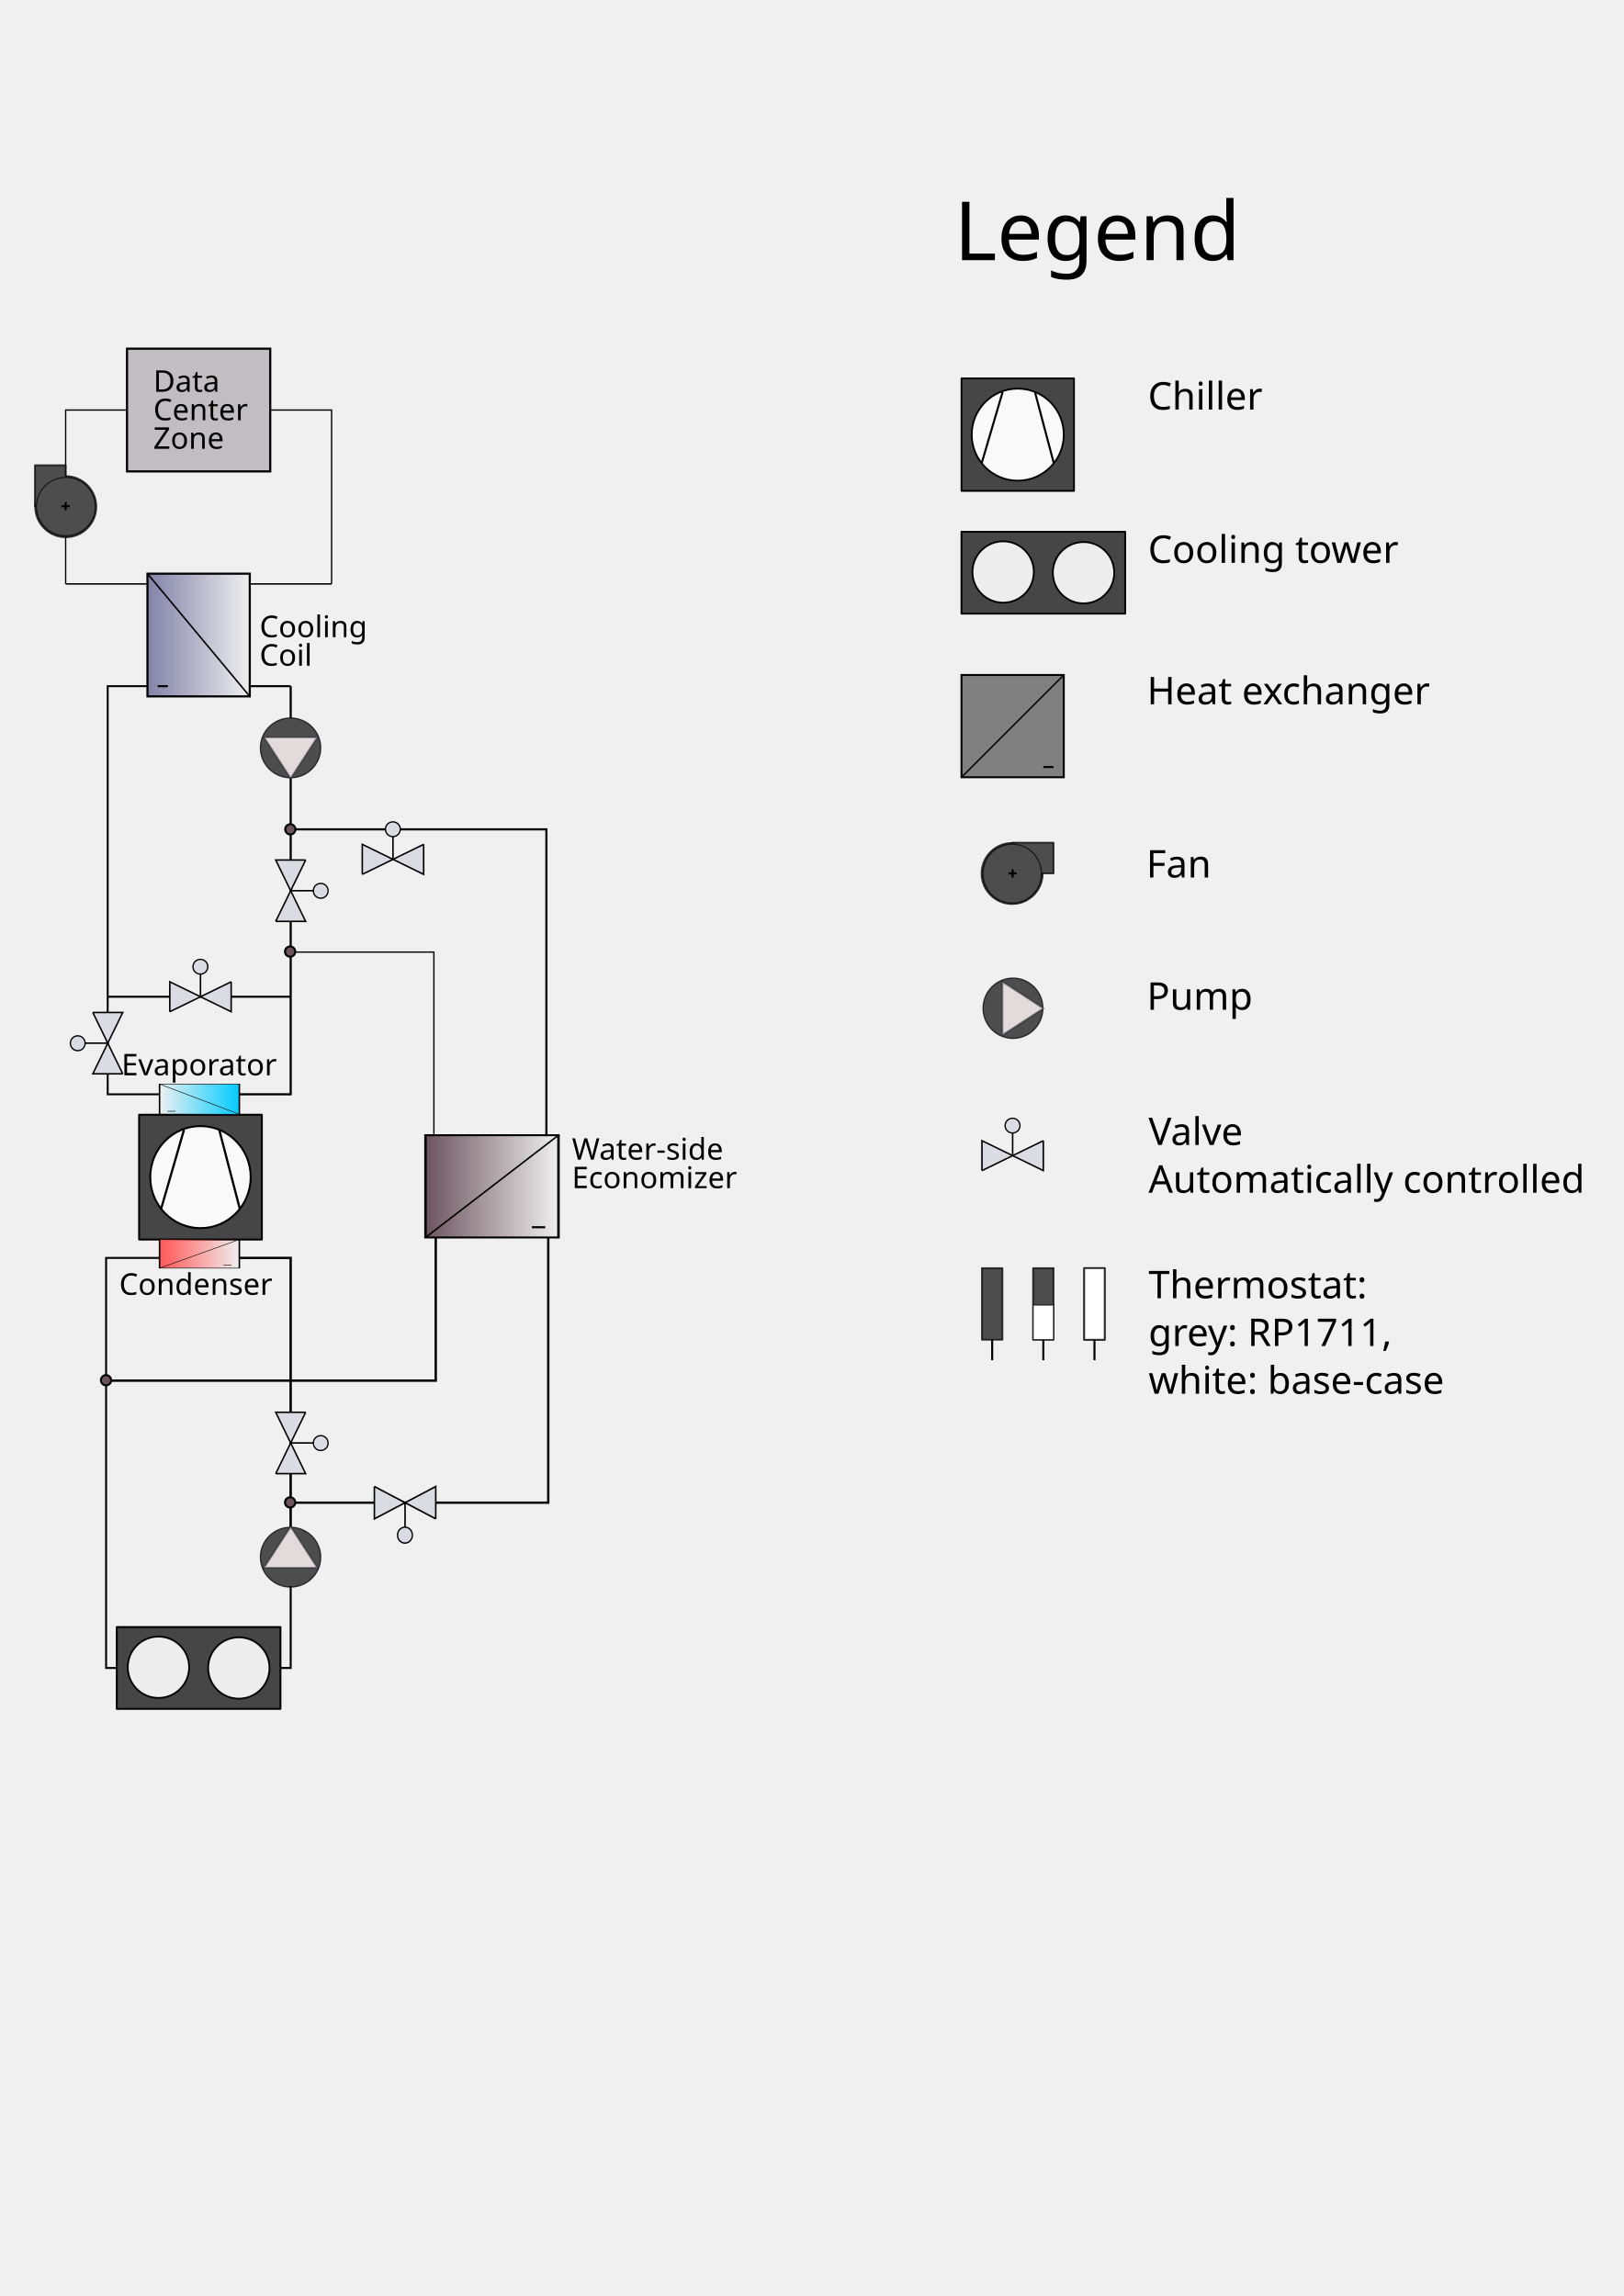
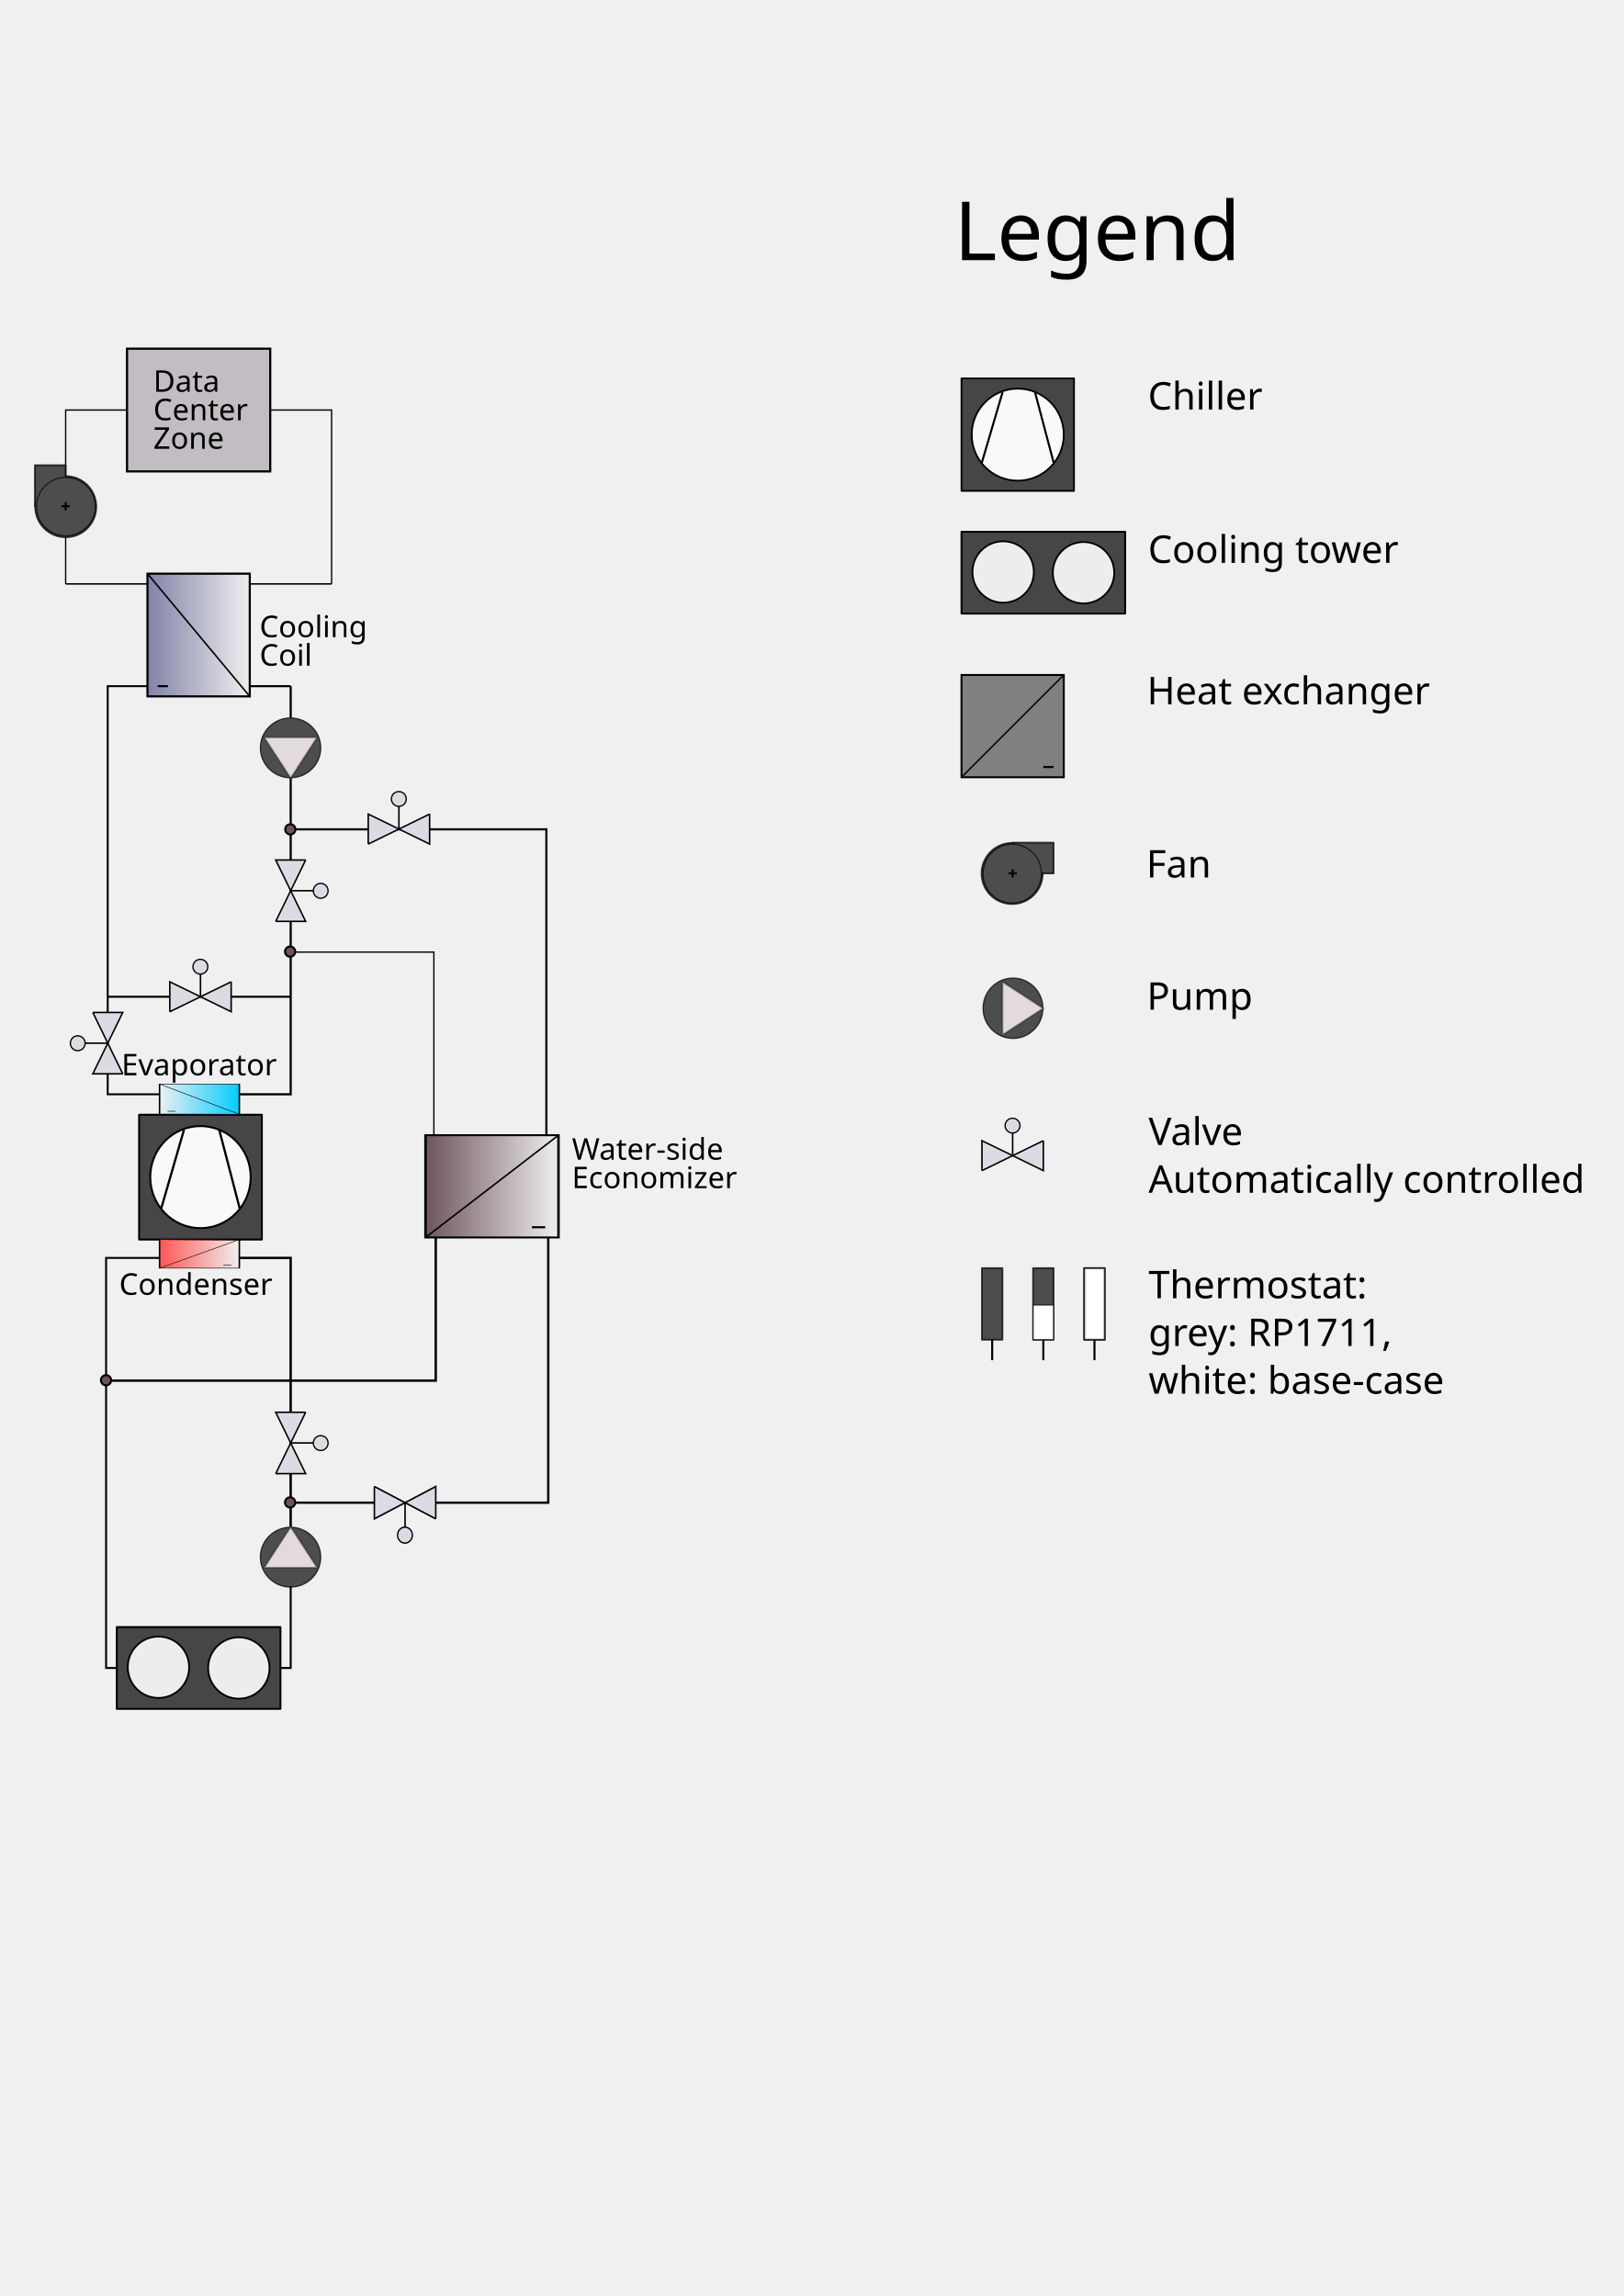
<svg xmlns="http://www.w3.org/2000/svg" xmlns:ns1="http://www.openswatchbook.org/uri/2009/osb" xmlns:xlink="http://www.w3.org/1999/xlink" width="210mm" height="297mm" viewBox="0 0 210 297" version="1.1" id="svg8">
  <defs id="defs2">
    <linearGradient id="linearGradient4603">
      <stop style="stop-color:#6c535d;stop-opacity:1;" offset="0" id="stop4599" />
      <stop style="stop-color:#6c535d;stop-opacity:0;" offset="1" id="stop4601" />
    </linearGradient>
    <linearGradient id="linearGradient4341">
      <stop style="stop-color:#00ccff;stop-opacity:1;" offset="0" id="stop4337" />
      <stop style="stop-color:#00ccff;stop-opacity:0;" offset="1" id="stop4339" />
    </linearGradient>
    <linearGradient id="linearGradient4309">
      <stop style="stop-color:#ff5555;stop-opacity:1;" offset="0" id="stop4305" />
      <stop style="stop-color:#ff5555;stop-opacity:0;" offset="1" id="stop4307" />
    </linearGradient>
    <linearGradient id="linearGradient3036" ns1:paint="solid">
      <stop style="stop-color:#808080;stop-opacity:1;" offset="0" id="stop3034" />
    </linearGradient>
    <linearGradient id="linearGradient1008">
      <stop style="stop-color:#8181a8;stop-opacity:1;" offset="0" id="stop1004" />
      <stop style="stop-color:#8181a8;stop-opacity:0;" offset="1" id="stop1006" />
    </linearGradient>
    <linearGradient xlink:href="#linearGradient1008" id="linearGradient1010-4" x1="-25.273" y1="58.208" x2="-11.768" y2="58.208" gradientUnits="userSpaceOnUse" gradientTransform="translate(44.20948,-140.3542)" />
    <linearGradient xlink:href="#linearGradient4309" id="linearGradient4311" x1="-67.595" y1="42.333" x2="-54.114" y2="42.333" gradientUnits="userSpaceOnUse" />
    <linearGradient xlink:href="#linearGradient4341" id="linearGradient4343" x1="-67.595" y1="42.333" x2="-54.114" y2="42.333" gradientUnits="userSpaceOnUse" />
    <linearGradient xlink:href="#linearGradient4341" id="linearGradient4552" gradientUnits="userSpaceOnUse" x1="-67.595" y1="42.333" x2="-54.114" y2="42.333" />
    <linearGradient xlink:href="#linearGradient4341" id="linearGradient4554" gradientUnits="userSpaceOnUse" x1="-67.595" y1="42.333" x2="-54.114" y2="42.333" />
    <linearGradient xlink:href="#linearGradient4341" id="linearGradient4556" gradientUnits="userSpaceOnUse" x1="-67.595" y1="42.333" x2="-54.114" y2="42.333" />
    <linearGradient xlink:href="#linearGradient4309" id="linearGradient4558" gradientUnits="userSpaceOnUse" x1="-67.595" y1="42.333" x2="-54.114" y2="42.333" />
    <linearGradient xlink:href="#linearGradient4309" id="linearGradient4560" gradientUnits="userSpaceOnUse" x1="-67.595" y1="42.333" x2="-54.114" y2="42.333" />
    <linearGradient xlink:href="#linearGradient4309" id="linearGradient4562" gradientUnits="userSpaceOnUse" x1="-67.595" y1="42.333" x2="-54.114" y2="42.333" />
    <linearGradient xlink:href="#linearGradient4603" id="linearGradient4605" x1="-67.595" y1="42.333" x2="-54.114" y2="42.333" gradientUnits="userSpaceOnUse" />
    <linearGradient xlink:href="#linearGradient4603" id="linearGradient4607" gradientUnits="userSpaceOnUse" x1="-67.595" y1="42.333" x2="-54.114" y2="42.333" />
    <linearGradient xlink:href="#linearGradient4603" id="linearGradient4609" gradientUnits="userSpaceOnUse" x1="-67.595" y1="42.333" x2="-54.114" y2="42.333" />
    <linearGradient xlink:href="#linearGradient4603" id="linearGradient4611" gradientUnits="userSpaceOnUse" x1="-67.595" y1="42.333" x2="-54.114" y2="42.333" />
  </defs>
  <g id="layer1" style="opacity:1">
    <rect style="fill:#c1bdc2;fill-opacity:1;fill-rule:evenodd;stroke:#000000;stroke-width:0.28;stroke-opacity:1" id="rect28" width="18.521" height="15.875" x="16.428" y="45.104" />
    <path style="fill:none;stroke:#000000;stroke-width:0.191px;stroke-linecap:butt;stroke-linejoin:miter;stroke-opacity:1" d="m 19.074,75.531 c -10.583,0 -10.583,0 -10.583,0" id="path883" />
    <path style="fill:none;stroke:#000000;stroke-width:0.169px;stroke-linecap:butt;stroke-linejoin:miter;stroke-opacity:1" d="m 8.491,75.531 c 0,-22.49 0,-22.49 0,-22.49 7.938,1e-6 7.938,1e-6 7.938,1e-6" id="path885" />
    <path style="fill:none;stroke:#000000;stroke-width:0.191px;stroke-linecap:butt;stroke-linejoin:miter;stroke-opacity:1" d="m 32.303,75.531 c 10.583,0 10.583,0 10.583,0" id="path883-9" />
    <path style="fill:none;stroke:#000000;stroke-width:0.169px;stroke-linecap:butt;stroke-linejoin:miter;stroke-opacity:1" d="m 42.887,75.531 c 0,-22.49 0,-22.49 0,-22.49 -7.937,10e-7 -7.937,10e-7 -7.937,10e-7" id="path885-1" />
    <text xml:space="preserve" style="font-style:normal;font-weight:normal;font-size:3.881px;line-height:0.95;font-family:sans-serif;fill:#000000;fill-opacity:1;stroke:none;stroke-width:0.265" x="19.833" y="50.678" id="text27">
      <tspan id="tspan25" x="19.833" y="50.678" style="font-size:3.881px;stroke-width:0.265">Data</tspan>
      <tspan x="19.833" y="54.365" style="font-size:3.881px;stroke-width:0.265" id="tspan31">Center</tspan>
      <tspan x="19.833" y="58.051" style="font-size:3.881px;stroke-width:0.265" id="tspan35">Zone</tspan>
    </text>
    <rect style="opacity:1;fill:url(#linearGradient1010-4);fill-opacity:1;stroke:#000000;stroke-width:0.276;stroke-opacity:1" id="rect46-4-6" width="13.229" height="15.875" x="19.074" y="-90.083" transform="scale(1,-1)" />
    <path style="fill:none;stroke:#000000;stroke-width:0.2;stroke-linecap:butt;stroke-linejoin:miter;stroke-miterlimit:4;stroke-dasharray:none;stroke-opacity:1" d="m 32.303,90.083 c -13.229,-15.875 -13.229,-15.875 -13.229,-15.875" id="path924-0-7" />
    <text xml:space="preserve" style="font-style:normal;font-weight:normal;font-size:3.881px;line-height:0.95;font-family:sans-serif;fill:#000000;fill-opacity:1;stroke:none;stroke-width:0.265" x="33.57" y="82.427" id="text27-9">
      <tspan x="33.57" y="82.427" style="font-size:3.881px;stroke-width:0.265" id="tspan35-2">Cooling</tspan>
      <tspan x="33.57" y="86.114" style="font-size:3.881px;stroke-width:0.265" id="tspan1068">Coil</tspan>
    </text>
    <ellipse style="opacity:0;fill:#a0dfce;fill-opacity:1;stroke:#8181a8;stroke-width:0.165;stroke-linecap:round;stroke-linejoin:round;stroke-opacity:1" id="path1080" cx="101.997" cy="161.396" rx="24.474" ry="26.458" />
    <rect style="opacity:0;fill:#808080;fill-opacity:1;stroke:#8281a8;stroke-width:0.165;stroke-linecap:round;stroke-linejoin:round;stroke-opacity:1" id="rect3627" width="17.198" height="14.552" x="-4.209" y="90.083" />
    <g id="g3969" transform="translate(191.2938,54.76875)">
      <g id="g3639" style="stroke:#0e0c0f;stroke-opacity:0.805" transform="translate(-40.48125,-22.48958)">
        <ellipse style="opacity:1;fill:#4d4d4d;fill-opacity:1;stroke:#0e0c0f;stroke-width:0.246;stroke-linecap:round;stroke-linejoin:round;stroke-opacity:0.805" id="path3633" cx="-19.911" cy="80.711" rx="3.943" ry="3.941" />
        <rect style="opacity:1;fill:#4d4d4d;fill-opacity:1;stroke:#0e0c0f;stroke-width:0.233;stroke-linecap:round;stroke-linejoin:round;stroke-opacity:0.805" id="rect3635" width="5.292" height="3.969" x="-19.844" y="76.729" />
      </g>
      <ellipse style="fill:#4d4d4d;fill-opacity:1;stroke:#0e0c0f;stroke-width:0.158;stroke-linecap:round;stroke-linejoin:round;stroke-opacity:0.805" id="path3641" cx="-60.376" cy="58.24" rx="3.773" ry="3.806" />
      <path style="fill:none;stroke:#000000;stroke-width:0.265px;stroke-linecap:butt;stroke-linejoin:miter;stroke-opacity:1" d="m -60.325,57.679 c 0,1.058 0,1.058 0,1.058" id="path3643" />
      <path style="fill:none;stroke:#000000;stroke-width:0.265px;stroke-linecap:butt;stroke-linejoin:miter;stroke-opacity:1" d="m -60.854,58.208 c 1.058,0 1.058,0 1.058,0" id="path3645" />
    </g>
    <g id="g3974" transform="translate(191.2938,59.00208)">
      <g id="g3882" transform="translate(-62.97083,-33.07291)">
        <ellipse style="opacity:1;fill:#4d4d4d;fill-opacity:1;stroke:#0e0c0f;stroke-width:0.161;stroke-linecap:round;stroke-linejoin:round;stroke-opacity:0.805" id="path3641-4" cx="2.69" cy="104.494" rx="3.866" ry="3.899" />
        <path style="fill:#e3dbdb;fill-opacity:1;stroke:#161624;stroke-width:0.246px;stroke-linecap:butt;stroke-linejoin:miter;stroke-opacity:0.423" d="m 1.323,107.95 c 0,-6.879 0,-6.879 0,-6.879 5.292,3.44 5.292,3.44 5.292,3.44 C 1.323,107.95 1.323,107.95 1.323,107.95" id="path3858" />
      </g>
    </g>
    <g id="g3653-4" style="opacity:1" transform="rotate(-90,-13.28689,58.9203)">
      <g id="g3639-8" style="stroke:#0e0c0f;stroke-opacity:0.805">
        <ellipse style="opacity:1;fill:#4d4d4d;fill-opacity:1;stroke:#0e0c0f;stroke-width:0.246;stroke-linecap:round;stroke-linejoin:round;stroke-opacity:0.805" id="path3633-5" cx="-19.911" cy="80.711" rx="3.943" ry="3.941" />
        <rect style="opacity:1;fill:#4d4d4d;fill-opacity:1;stroke:#0e0c0f;stroke-width:0.233;stroke-linecap:round;stroke-linejoin:round;stroke-opacity:0.805" id="rect3635-8" width="5.292" height="3.969" x="-19.844" y="76.729" />
      </g>
      <ellipse style="opacity:1;fill:#4d4d4d;fill-opacity:1;stroke:#0e0c0f;stroke-width:0.158;stroke-linecap:round;stroke-linejoin:round;stroke-opacity:0.805" id="path3641-2" cx="-19.894" cy="80.729" rx="3.773" ry="3.806" />
      <path style="fill:none;stroke:#000000;stroke-width:0.265px;stroke-linecap:butt;stroke-linejoin:miter;stroke-opacity:1" d="m -19.844,80.169 c 0,1.058 0,1.058 0,1.058" id="path3643-6" />
      <path style="fill:none;stroke:#000000;stroke-width:0.265px;stroke-linecap:butt;stroke-linejoin:miter;stroke-opacity:1" d="m -20.373,80.698 c 1.058,0 1.058,0 1.058,0" id="path3645-0" />
    </g>
    <g id="g4070" transform="translate(191.8229,51.59375)">
      <rect style="opacity:1;fill:#4d4d4d;fill-opacity:1;stroke:#0e0c0f;stroke-width:0.233;stroke-linecap:round;stroke-linejoin:round;stroke-opacity:0.805" id="rect3688" width="2.646" height="9.26" x="-64.823" y="112.448" />
      <path style="fill:none;stroke:#000000;stroke-width:0.265px;stroke-linecap:butt;stroke-linejoin:miter;stroke-opacity:1" d="m -63.5,121.708 c 0,2.646 0,2.646 0,2.646" id="path3690" />
    </g>
    <g id="g4075" transform="translate(191.8229,51.59375)">
      <rect style="opacity:1;fill:#4d4d4d;fill-opacity:1;stroke:#0e0c0f;stroke-width:0.233;stroke-linecap:round;stroke-linejoin:round;stroke-opacity:0.805" id="rect3688-6" width="2.646" height="9.26" x="-58.208" y="112.448" />
      <path style="opacity:1;fill:none;stroke:#000000;stroke-width:0.265px;stroke-linecap:butt;stroke-linejoin:miter;stroke-opacity:1" d="m -56.885,121.708 c 0,2.646 0,2.646 0,2.646" id="path3690-6" />
      <rect style="opacity:1;fill:#ffffff;fill-opacity:1;stroke:#0e0c0f;stroke-width:0.16;stroke-linecap:round;stroke-linejoin:round;stroke-opacity:0.805" id="rect3692-4" width="2.646" height="4.498" x="-58.208" y="117.21" />
    </g>
    <g id="g4080" transform="translate(191.8229,51.59375)">
      <rect style="opacity:1;fill:#4d4d4d;fill-opacity:1;stroke:#0e0c0f;stroke-width:0.233;stroke-linecap:round;stroke-linejoin:round;stroke-opacity:0.805" id="rect3688-6-6" width="2.646" height="9.26" x="-51.594" y="112.448" />
      <path style="opacity:1;fill:none;stroke:#000000;stroke-width:0.265px;stroke-linecap:butt;stroke-linejoin:miter;stroke-opacity:1" d="m -50.271,121.708 c 0,2.646 0,2.646 0,2.646" id="path3690-6-2" />
      <rect style="opacity:1;fill:#ffffff;fill-opacity:1;stroke:#0e0c0f;stroke-width:0.23;stroke-linecap:round;stroke-linejoin:round;stroke-opacity:0.805" id="rect3692-4-8" width="2.646" height="9.26" x="-51.594" y="112.448" />
    </g>
    <text xml:space="preserve" style="font-style:normal;font-weight:normal;font-size:10.583px;line-height:1.25;font-family:sans-serif;fill:#000000;fill-opacity:1;stroke:none;stroke-width:0.265" x="123.395" y="33.651" id="text3738">
      <tspan id="tspan3736" x="123.395" y="33.651" style="stroke-width:0.265">Legend</tspan>
    </text>
    <text xml:space="preserve" style="font-style:normal;font-weight:normal;font-size:4.939px;line-height:1.25;font-family:sans-serif;opacity:1;fill:#000000;fill-opacity:1;stroke:none;stroke-width:0.265" x="148.546" y="167.937" id="text3738-9">
      <tspan id="tspan3736-6" x="148.546" y="167.937" style="font-size:4.939px;stroke-width:0.265">Thermostat: </tspan>
      <tspan x="148.546" y="174.111" style="font-size:4.939px;stroke-width:0.265" id="tspan3758">grey: RP1711, </tspan>
      <tspan x="148.546" y="180.285" style="font-size:4.939px;stroke-width:0.265" id="tspan3760">white: base-case </tspan>
    </text>
    <text xml:space="preserve" style="font-style:normal;font-weight:normal;font-size:4.939px;line-height:1.25;font-family:sans-serif;opacity:1;fill:#000000;fill-opacity:1;stroke:none;stroke-width:0.265" x="148.345" y="91.1" id="text3738-9-0">
      <tspan x="148.345" y="91.1" style="font-size:4.939px;stroke-width:0.265" id="tspan3805">Heat exchanger</tspan>
    </text>
    <text xml:space="preserve" style="font-style:normal;font-weight:normal;font-size:4.939px;line-height:1.25;font-family:sans-serif;opacity:1;fill:#000000;fill-opacity:1;stroke:none;stroke-width:0.265" x="148.252" y="113.507" id="text3738-9-0-0">
      <tspan x="148.252" y="113.507" style="font-size:4.939px;stroke-width:0.265" id="tspan3805-7">Fan</tspan>
    </text>
    <text xml:space="preserve" style="font-style:normal;font-weight:normal;font-size:4.939px;line-height:1.25;font-family:sans-serif;opacity:1;fill:#000000;fill-opacity:1;stroke:none;stroke-width:0.265" x="148.321" y="130.614" id="text3738-9-0-0-5">
      <tspan x="148.321" y="130.614" style="font-size:4.939px;stroke-width:0.265" id="tspan3805-7-2">Pump</tspan>
    </text>
    <text xml:space="preserve" style="font-style:normal;font-weight:normal;font-size:4.939px;line-height:1.25;font-family:sans-serif;opacity:1;fill:#000000;fill-opacity:1;stroke:none;stroke-width:0.265" x="148.542" y="148.113" id="text3738-9-0-0-5-0">
      <tspan x="148.542" y="148.113" style="font-size:4.939px;stroke-width:0.265" id="tspan3926">Valve</tspan>
      <tspan x="148.542" y="154.287" style="font-size:4.939px;stroke-width:0.265" id="tspan3930">Automatically controlled</tspan>
    </text>
    <circle style="opacity:0;fill:#e3dbdb;fill-opacity:1;stroke:#161624;stroke-width:0.165;stroke-linecap:round;stroke-linejoin:round;stroke-opacity:0.423" id="path3932" cx="129.405" cy="72.885" r="1.323" />
    <g id="g4060" transform="translate(191.8229,51.59375)">
      <rect style="opacity:1;fill:#808080;fill-opacity:1;stroke:#000000;stroke-width:0.252;stroke-opacity:1" id="rect46-4" width="13.229" height="13.229" x="-67.469" y="35.719" />
      <path style="fill:#808080;fill-opacity:1;stroke:#000000;stroke-width:0.183;stroke-linecap:butt;stroke-linejoin:miter;stroke-miterlimit:4;stroke-dasharray:none;stroke-opacity:1" d="M -67.469,48.948 C -54.24,35.719 -54.24,35.719 -54.24,35.719" id="path924-0" />
      <path style="fill:none;stroke:#000000;stroke-width:0.265px;stroke-linecap:butt;stroke-linejoin:miter;stroke-opacity:1" d="m -55.562,47.625 c -1.323,0 -1.323,0 -1.323,0" id="path3983" />
    </g>
    <g id="g4066" transform="translate(191.8229,51.59375)">
      <rect style="opacity:1;fill:#464646;fill-opacity:1;stroke:#000000;stroke-width:0.228;stroke-linecap:round;stroke-linejoin:round;stroke-miterlimit:4;stroke-dasharray:none;stroke-opacity:1" id="rect3987" width="14.552" height="14.552" x="-67.469" y="-2.646" />
      <circle style="opacity:1;fill:#f9f9f9;fill-opacity:1;stroke:#000000;stroke-width:0.228;stroke-linecap:round;stroke-linejoin:round;stroke-miterlimit:4;stroke-dasharray:none;stroke-opacity:1" id="path3989" cx="-60.193" cy="4.63" r="5.953" />
      <path style="fill:none;stroke:#000000;stroke-width:0.265px;stroke-linecap:round;stroke-linejoin:miter;stroke-opacity:1" d="m -62.177,-0.794 c -2.646,8.996 -2.646,8.996 -2.646,8.996" id="path3991" />
      <path style="fill:none;stroke:#000000;stroke-width:0.265px;stroke-linecap:round;stroke-linejoin:miter;stroke-opacity:1" d="m -57.944,-0.794 c 2.381,8.996 2.381,8.996 2.381,8.996" id="path3993" />
    </g>
    <text xml:space="preserve" style="font-style:normal;font-weight:normal;font-size:4.939px;line-height:1.25;font-family:sans-serif;opacity:1;fill:#000000;fill-opacity:1;stroke:none;stroke-width:0.265" x="148.472" y="52.98" id="text3738-9-0-9">
      <tspan x="148.472" y="52.98" style="font-size:4.939px;stroke-width:0.265" id="tspan3805-0">Chiller</tspan>
    </text>
    <g id="g4035" transform="translate(100.5417,7.9375)">
      <rect style="opacity:1;fill:#464646;fill-opacity:1;stroke:#000000;stroke-width:0.244;stroke-linecap:round;stroke-linejoin:round;stroke-miterlimit:4;stroke-dasharray:none;stroke-opacity:1" id="rect4013" width="21.167" height="10.583" x="23.812" y="60.854" />
      <circle style="opacity:1;fill:#ededed;fill-opacity:1;stroke:#000000;stroke-width:0.228;stroke-linecap:round;stroke-linejoin:round;stroke-miterlimit:4;stroke-dasharray:none;stroke-opacity:1" id="path4015" cx="29.199" cy="66.054" r="3.969" />
      <circle style="opacity:1;fill:#ededed;fill-opacity:1;stroke:#000000;stroke-width:0.228;stroke-linecap:round;stroke-linejoin:round;stroke-miterlimit:4;stroke-dasharray:none;stroke-opacity:1" id="path4015-9" cx="39.596" cy="66.148" r="3.969" />
    </g>
    <text xml:space="preserve" style="font-style:normal;font-weight:normal;font-size:4.939px;line-height:1.25;font-family:sans-serif;opacity:1;fill:#000000;fill-opacity:1;stroke:none;stroke-width:0.265" x="148.485" y="72.81" id="text3738-9-0-9-9">
      <tspan x="148.485" y="72.81" style="font-size:4.939px;stroke-width:0.265" id="tspan3805-0-4">Cooling tower</tspan>
    </text>
    <g id="g4066-5" style="opacity:1" transform="matrix(1.090909,0,0,1.109091,91.59395,147.1324)">
      <rect style="opacity:1;fill:#464646;fill-opacity:1;stroke:#000000;stroke-width:0.228;stroke-linecap:round;stroke-linejoin:round;stroke-miterlimit:4;stroke-dasharray:none;stroke-opacity:1" id="rect3987-1" width="14.552" height="14.552" x="-67.469" y="-2.646" />
      <circle style="opacity:1;fill:#f9f9f9;fill-opacity:1;stroke:#000000;stroke-width:0.228;stroke-linecap:round;stroke-linejoin:round;stroke-miterlimit:4;stroke-dasharray:none;stroke-opacity:1" id="path3989-0" cx="-60.193" cy="4.63" r="5.953" />
      <path style="fill:none;stroke:#000000;stroke-width:0.265px;stroke-linecap:round;stroke-linejoin:miter;stroke-opacity:1" d="m -62.177,-0.794 c -2.646,8.996 -2.646,8.996 -2.646,8.996" id="path3991-3" />
      <path style="fill:none;stroke:#000000;stroke-width:0.265px;stroke-linecap:round;stroke-linejoin:miter;stroke-opacity:1" d="m -57.944,-0.794 c 2.381,8.996 2.381,8.996 2.381,8.996" id="path3993-7" />
    </g>
    <g id="g4035-8" transform="translate(-8.707186,149.6147)" style="opacity:1">
      <rect style="opacity:1;fill:#464646;fill-opacity:1;stroke:#000000;stroke-width:0.244;stroke-linecap:round;stroke-linejoin:round;stroke-miterlimit:4;stroke-dasharray:none;stroke-opacity:1" id="rect4013-8" width="21.167" height="10.583" x="23.812" y="60.854" />
      <circle style="opacity:1;fill:#ededed;fill-opacity:1;stroke:#000000;stroke-width:0.228;stroke-linecap:round;stroke-linejoin:round;stroke-miterlimit:4;stroke-dasharray:none;stroke-opacity:1" id="path4015-6" cx="29.199" cy="66.054" r="3.969" />
      <circle style="opacity:1;fill:#ededed;fill-opacity:1;stroke:#000000;stroke-width:0.228;stroke-linecap:round;stroke-linejoin:round;stroke-miterlimit:4;stroke-dasharray:none;stroke-opacity:1" id="path4015-9-0" cx="39.596" cy="66.148" r="3.969" />
    </g>
    <g id="g4060-4" style="opacity:1;fill:url(#linearGradient4605);fill-opacity:1" transform="matrix(1.3,0,0,1,142.7427,111.125)">
      <rect style="opacity:1;fill:url(#linearGradient4607);fill-opacity:1;stroke:#000000;stroke-width:0.252;stroke-opacity:1" id="rect46-4-67" width="13.229" height="13.229" x="-67.469" y="35.719" />
      <path style="fill:url(#linearGradient4609);fill-opacity:1;stroke:#000000;stroke-width:0.183;stroke-linecap:butt;stroke-linejoin:miter;stroke-miterlimit:4;stroke-dasharray:none;stroke-opacity:1" d="M -67.469,48.948 C -54.24,35.719 -54.24,35.719 -54.24,35.719" id="path924-0-6" />
      <path style="fill:url(#linearGradient4611);fill-opacity:1;stroke:#000000;stroke-width:0.265px;stroke-linecap:butt;stroke-linejoin:miter;stroke-opacity:1" d="m -55.562,47.625 c -1.323,0 -1.323,0 -1.323,0" id="path3983-0" />
    </g>
    <g id="g4060-9" style="opacity:1;fill:url(#linearGradient4343);fill-opacity:1" transform="matrix(-0.7799997,0,0,0.2955557,-21.66936,129.6723)">
      <rect style="opacity:1;fill:url(#linearGradient4552);fill-opacity:1;stroke:#000000;stroke-width:0.252;stroke-opacity:1" id="rect46-4-7" width="13.229" height="13.229" x="-67.469" y="35.719" />
      <path style="fill:url(#linearGradient4554);fill-opacity:1;stroke:#000000;stroke-width:0.183;stroke-linecap:butt;stroke-linejoin:miter;stroke-miterlimit:4;stroke-dasharray:none;stroke-opacity:1" d="M -67.469,48.948 C -54.24,35.719 -54.24,35.719 -54.24,35.719" id="path924-0-5" />
      <path style="fill:url(#linearGradient4556);fill-opacity:1;stroke:#000000;stroke-width:0.265px;stroke-linecap:butt;stroke-linejoin:miter;stroke-opacity:1" d="m -55.562,47.625 c -1.323,0 -1.323,0 -1.323,0" id="path3983-9" />
    </g>
    <g id="g4060-9-7" style="opacity:1;fill:url(#linearGradient4311);fill-opacity:1" transform="matrix(0.7799996,0,0,0.2799999,73.2631,150.3363)">
      <rect style="opacity:1;fill:url(#linearGradient4558);fill-opacity:1;stroke:#000000;stroke-width:0.252;stroke-opacity:1" id="rect46-4-7-8" width="13.229" height="13.229" x="-67.469" y="35.719" />
      <path style="fill:url(#linearGradient4560);fill-opacity:1;stroke:#000000;stroke-width:0.183;stroke-linecap:butt;stroke-linejoin:miter;stroke-miterlimit:4;stroke-dasharray:none;stroke-opacity:1" d="M -67.469,48.948 C -54.24,35.719 -54.24,35.719 -54.24,35.719" id="path924-0-5-5" />
      <path style="fill:url(#linearGradient4562);fill-opacity:1;stroke:#000000;stroke-width:0.265px;stroke-linecap:butt;stroke-linejoin:miter;stroke-opacity:1" d="m -55.562,47.625 c -1.323,0 -1.323,0 -1.323,0" id="path3983-9-3" />
    </g>
    <text xml:space="preserve" style="font-style:normal;font-weight:normal;font-size:3.881px;line-height:0.95;font-family:sans-serif;opacity:1;fill:#000000;fill-opacity:1;stroke:none;stroke-width:0.265" x="15.414" y="167.497" id="text27-9-3">
      <tspan x="15.414" y="167.497" style="font-size:3.881px;stroke-width:0.265" id="tspan1068-3">Condenser</tspan>
    </text>
    <text xml:space="preserve" style="font-style:normal;font-weight:normal;font-size:3.881px;line-height:0.95;font-family:sans-serif;opacity:1;fill:#000000;fill-opacity:1;stroke:none;stroke-width:0.265" x="15.715" y="139.101" id="text27-9-3-7">
      <tspan x="15.715" y="139.101" style="font-size:3.881px;stroke-width:0.265" id="tspan1068-3-9">Evaporator</tspan>
    </text>
    <text xml:space="preserve" style="font-style:normal;font-weight:normal;font-size:3.881px;line-height:0.95;font-family:sans-serif;opacity:1;fill:#000000;fill-opacity:1;stroke:none;stroke-width:0.265" x="73.969" y="150.012" id="text27-9-8">
      <tspan x="73.969" y="150.012" style="font-size:3.881px;stroke-width:0.265" id="tspan1068-4">Water-side</tspan>
      <tspan x="73.969" y="153.698" style="font-size:3.881px;stroke-width:0.265" id="tspan4287">Economizer</tspan>
    </text>
    <g id="g3974-1" transform="rotate(-90,53.6527,87.49531)" style="opacity:1">
      <g id="g3882-9" transform="translate(-62.97083,-33.07291)">
        <ellipse style="opacity:1;fill:#4d4d4d;fill-opacity:1;stroke:#0e0c0f;stroke-width:0.161;stroke-linecap:round;stroke-linejoin:round;stroke-opacity:0.805" id="path3641-4-0" cx="2.69" cy="104.494" rx="3.866" ry="3.899" />
        <path style="fill:#e3dbdb;fill-opacity:1;stroke:#161624;stroke-width:0.246px;stroke-linecap:butt;stroke-linejoin:miter;stroke-opacity:0.423" d="m 1.323,107.95 c 0,-6.879 0,-6.879 0,-6.879 5.292,3.44 5.292,3.44 5.292,3.44 C 1.323,107.95 1.323,107.95 1.323,107.95" id="path3858-9" />
      </g>
    </g>
    <path style="fill:none;stroke:#000000;stroke-width:0.263;stroke-linecap:butt;stroke-linejoin:miter;stroke-miterlimit:4;stroke-dasharray:none;stroke-opacity:1" d="m 36.272,215.761 c 1.323,0 1.323,0 1.323,0 0,-10.583 0,-10.583 0,-10.583 v 0" id="path4369" />
    <path style="fill:none;stroke:#000000;stroke-width:0.315;stroke-linecap:butt;stroke-linejoin:miter;stroke-miterlimit:4;stroke-dasharray:none;stroke-opacity:1" d="m 37.591,197.503 c 0,-34.783 0,-34.783 0,-34.783 -6.571,1e-5 -6.571,1e-5 -6.571,1e-5" id="path4371" />
    <path style="fill:none;stroke:#000000;stroke-width:0.252;stroke-linecap:butt;stroke-linejoin:miter;stroke-miterlimit:4;stroke-dasharray:none;stroke-opacity:1" d="m 20.638,162.719 h -6.915 v 53.042 h 1.383" id="path4373" />
    <g id="g3952-8-0" transform="matrix(-0.7500001,0,0,0.731502,84.33594,87.55574)" style="opacity:1;fill:#dbdbe3;fill-opacity:1">
      <path style="fill:#dbdbe3;fill-opacity:1;stroke:#000000;stroke-width:0.265px;stroke-linecap:butt;stroke-linejoin:miter;stroke-opacity:1" d="m -67.469,82.021 c 0,5.292 0,5.292 0,5.292 10.583,-5.292 10.583,-5.292 10.583,-5.292 0,5.292 0,5.292 0,5.292" id="path3902-8-9" />
      <path style="fill:#dbdbe3;fill-opacity:1;stroke:#000000;stroke-width:0.265px;stroke-linecap:butt;stroke-linejoin:miter;stroke-opacity:1" d="m -67.469,82.021 c 10.583,5.292 10.583,5.292 10.583,5.292" id="path3904-5-7" />
      <path style="fill:#dbdbe3;fill-opacity:1;stroke:#000000;stroke-width:0.265px;stroke-linecap:butt;stroke-linejoin:miter;stroke-opacity:1" d="m -62.177,84.667 c 0,-5.292 0,-5.292 0,-5.292" id="path3906-8-9" />
      <ellipse style="opacity:1;fill:#dbdbe3;fill-opacity:1;stroke:#000000;stroke-width:0.228;stroke-linecap:round;stroke-linejoin:round;stroke-miterlimit:4;stroke-dasharray:none;stroke-opacity:1" id="path3934-4-9" cx="-62.161" cy="79.356" rx="1.281" ry="1.306" />
    </g>
    <g id="g3952-8-0-3-1-7" transform="matrix(0,0.7500001,-0.731502,0,99.52872,233.2892)" style="opacity:1;fill:#dbdbe3;fill-opacity:1">
      <path style="fill:#dbdbe3;fill-opacity:1;stroke:#000000;stroke-width:0.265px;stroke-linecap:butt;stroke-linejoin:miter;stroke-opacity:1" d="m -67.469,82.021 c 0,5.292 0,5.292 0,5.292 10.583,-5.292 10.583,-5.292 10.583,-5.292 0,5.292 0,5.292 0,5.292" id="path3902-8-9-2-2-4" />
      <path style="fill:#dbdbe3;fill-opacity:1;stroke:#000000;stroke-width:0.265px;stroke-linecap:butt;stroke-linejoin:miter;stroke-opacity:1" d="m -67.469,82.021 c 10.583,5.292 10.583,5.292 10.583,5.292" id="path3904-5-7-4-2-1" />
      <path style="fill:#dbdbe3;fill-opacity:1;stroke:#000000;stroke-width:0.265px;stroke-linecap:butt;stroke-linejoin:miter;stroke-opacity:1" d="m -62.177,84.667 c 0,-5.292 0,-5.292 0,-5.292" id="path3906-8-9-3-0-7" />
      <ellipse style="opacity:1;fill:#dbdbe3;fill-opacity:1;stroke:#000000;stroke-width:0.228;stroke-linecap:round;stroke-linejoin:round;stroke-miterlimit:4;stroke-dasharray:none;stroke-opacity:1" id="path3934-4-9-7-2-1" cx="-62.161" cy="79.356" rx="1.281" ry="1.306" />
    </g>
    <path style="fill:none;stroke:#000000;stroke-width:0.301px;stroke-linecap:butt;stroke-linejoin:miter;stroke-opacity:1" d="m 37.835,194.38 c 33.073,0 33.073,0 33.073,0 0,-34.307 0,-34.307 0,-34.307" id="path4613" />
    <path style="fill:none;stroke:#000000;stroke-width:0.311;stroke-linecap:butt;stroke-linejoin:miter;stroke-miterlimit:4;stroke-dasharray:none;stroke-opacity:1" d="m 56.356,160.073 c 0,18.521 0,18.521 0,18.521 -42.333,0 -42.333,0 -42.333,0" id="path4615" />
    <g id="g3952-8-0-3-1-7-1" transform="matrix(-0.7500001,0,0,-0.7904149,5.754684,261.3018)" style="opacity:1;fill:#dbdbe3;fill-opacity:1">
      <path style="fill:#dbdbe3;fill-opacity:1;stroke:#000000;stroke-width:0.265px;stroke-linecap:butt;stroke-linejoin:miter;stroke-opacity:1" d="m -67.469,82.021 c 0,5.292 0,5.292 0,5.292 10.583,-5.292 10.583,-5.292 10.583,-5.292 0,5.292 0,5.292 0,5.292" id="path3902-8-9-2-2-4-1" />
      <path style="fill:#dbdbe3;fill-opacity:1;stroke:#000000;stroke-width:0.265px;stroke-linecap:butt;stroke-linejoin:miter;stroke-opacity:1" d="m -67.469,82.021 c 10.583,5.292 10.583,5.292 10.583,5.292" id="path3904-5-7-4-2-1-7" />
      <path style="fill:#dbdbe3;fill-opacity:1;stroke:#000000;stroke-width:0.265px;stroke-linecap:butt;stroke-linejoin:miter;stroke-opacity:1" d="m -62.177,84.667 c 0,-5.292 0,-5.292 0,-5.292" id="path3906-8-9-3-0-7-0" />
      <ellipse style="opacity:1;fill:#dbdbe3;fill-opacity:1;stroke:#000000;stroke-width:0.228;stroke-linecap:round;stroke-linejoin:round;stroke-miterlimit:4;stroke-dasharray:none;stroke-opacity:1" id="path3934-4-9-7-2-1-4" cx="-62.161" cy="79.356" rx="1.281" ry="1.306" />
    </g>
    <path style="opacity:1;fill:none;stroke:#000000;stroke-width:0.263px;stroke-linecap:butt;stroke-linejoin:miter;stroke-opacity:1" d="m 37.571,128.935 c -23.548,0 -23.548,0 -23.548,0 v 0" id="path4391" />
    <g id="g3952-8-0-3" transform="matrix(-0.7500001,0,0,0.731502,-20.70365,67.0016)" style="opacity:1;fill:#dbdbe3;fill-opacity:1">
      <path style="fill:#dbdbe3;fill-opacity:1;stroke:#000000;stroke-width:0.265px;stroke-linecap:butt;stroke-linejoin:miter;stroke-opacity:1" d="m -67.469,82.021 c 0,5.292 0,5.292 0,5.292 10.583,-5.292 10.583,-5.292 10.583,-5.292 0,5.292 0,5.292 0,5.292" id="path3902-8-9-2" />
      <path style="fill:#dbdbe3;fill-opacity:1;stroke:#000000;stroke-width:0.265px;stroke-linecap:butt;stroke-linejoin:miter;stroke-opacity:1" d="m -67.469,82.021 c 10.583,5.292 10.583,5.292 10.583,5.292" id="path3904-5-7-4" />
      <path style="fill:#dbdbe3;fill-opacity:1;stroke:#000000;stroke-width:0.265px;stroke-linecap:butt;stroke-linejoin:miter;stroke-opacity:1" d="m -62.177,84.667 c 0,-5.292 0,-5.292 0,-5.292" id="path3906-8-9-3" />
      <ellipse style="opacity:1;fill:#dbdbe3;fill-opacity:1;stroke:#000000;stroke-width:0.228;stroke-linecap:round;stroke-linejoin:round;stroke-miterlimit:4;stroke-dasharray:none;stroke-opacity:1" id="path3934-4-9-7" cx="-62.161" cy="79.356" rx="1.281" ry="1.306" />
    </g>
    <circle style="opacity:1;fill:#6c535d;fill-opacity:1;stroke:#000000;stroke-width:0.263;stroke-linecap:round;stroke-linejoin:round;stroke-miterlimit:4;stroke-dasharray:none;stroke-opacity:1" id="path4674" cx="13.715" cy="178.541" r="0.661" />
    <circle style="opacity:1;fill:#6c535d;fill-opacity:1;stroke:#000000;stroke-width:0.263;stroke-linecap:round;stroke-linejoin:round;stroke-miterlimit:4;stroke-dasharray:none;stroke-opacity:1" id="path4674-0" cx="37.522" cy="194.344" r="0.661" />
    <path style="opacity:1;fill:none;stroke:#000000;stroke-width:0.278;stroke-linecap:butt;stroke-linejoin:miter;stroke-miterlimit:4;stroke-dasharray:none;stroke-opacity:1" d="m 37.595,88.76 v 52.792 l -6.639,-1e-5" id="path4371-8" />
    <path style="opacity:1;fill:none;stroke:#000000;stroke-width:0.248;stroke-linecap:butt;stroke-linejoin:miter;stroke-miterlimit:4;stroke-dasharray:none;stroke-opacity:1" d="M 20.637,141.553 H 13.929 V 88.76 h 5.177" id="path4373-5" />
    <g id="g3952-8-0-3-1-7-16" transform="matrix(0,0.7500001,0.731502,0,-47.99427,181.5703)" style="opacity:1;fill:#dbdbe3;fill-opacity:1">
      <path style="fill:#dbdbe3;fill-opacity:1;stroke:#000000;stroke-width:0.265px;stroke-linecap:butt;stroke-linejoin:miter;stroke-opacity:1" d="m -67.469,82.021 c 0,5.292 0,5.292 0,5.292 10.583,-5.292 10.583,-5.292 10.583,-5.292 0,5.292 0,5.292 0,5.292" id="path3902-8-9-2-2-4-6" />
      <path style="fill:#dbdbe3;fill-opacity:1;stroke:#000000;stroke-width:0.265px;stroke-linecap:butt;stroke-linejoin:miter;stroke-opacity:1" d="m -67.469,82.021 c 10.583,5.292 10.583,5.292 10.583,5.292" id="path3904-5-7-4-2-1-2" />
      <path style="fill:#dbdbe3;fill-opacity:1;stroke:#000000;stroke-width:0.265px;stroke-linecap:butt;stroke-linejoin:miter;stroke-opacity:1" d="m -62.177,84.667 c 0,-5.292 0,-5.292 0,-5.292" id="path3906-8-9-3-0-7-1" />
      <ellipse style="opacity:1;fill:#dbdbe3;fill-opacity:1;stroke:#000000;stroke-width:0.228;stroke-linecap:round;stroke-linejoin:round;stroke-miterlimit:4;stroke-dasharray:none;stroke-opacity:1" id="path3934-4-9-7-2-1-9" cx="-62.161" cy="79.356" rx="1.281" ry="1.306" />
    </g>
    <g id="g3974-1-6" transform="matrix(0,1,1,0,-33.84261,157.023)" style="opacity:1">
      <g id="g3882-9-4" transform="translate(-62.97083,-33.07291)">
        <ellipse style="opacity:1;fill:#4d4d4d;fill-opacity:1;stroke:#0e0c0f;stroke-width:0.161;stroke-linecap:round;stroke-linejoin:round;stroke-opacity:0.805" id="path3641-4-0-8" cx="2.69" cy="104.494" rx="3.866" ry="3.899" />
        <path style="fill:#e3dbdb;fill-opacity:1;stroke:#161624;stroke-width:0.246px;stroke-linecap:butt;stroke-linejoin:miter;stroke-opacity:0.423" d="m 1.323,107.95 c 0,-6.879 0,-6.879 0,-6.879 5.292,3.44 5.292,3.44 5.292,3.44 C 1.323,107.95 1.323,107.95 1.323,107.95" id="path3858-9-0" />
      </g>
    </g>
    <path style="fill:none;stroke:#000000;stroke-width:0.17px;stroke-linecap:butt;stroke-linejoin:miter;stroke-opacity:1" d="m 56.116,146.969 c 0,-23.812 0,-23.812 0,-23.812 -18.521,0 -18.521,0 -18.521,0" id="path4778" />
    <path style="fill:none;stroke:#000000;stroke-width:0.279px;stroke-linecap:butt;stroke-linejoin:miter;stroke-opacity:1" d="m 37.595,107.281 c 33.073,0 33.073,0 33.073,0 0,39.688 0,39.688 0,39.688" id="path4780" />
    <g id="g3952-8-0-3-1-7-0" transform="matrix(0,0.7500001,-0.731502,0,99.52872,161.8517)" style="opacity:1;fill:#dbdbe3;fill-opacity:1">
      <path style="fill:#dbdbe3;fill-opacity:1;stroke:#000000;stroke-width:0.265px;stroke-linecap:butt;stroke-linejoin:miter;stroke-opacity:1" d="m -67.469,82.021 c 0,5.292 0,5.292 0,5.292 10.583,-5.292 10.583,-5.292 10.583,-5.292 0,5.292 0,5.292 0,5.292" id="path3902-8-9-2-2-4-2" />
      <path style="fill:#dbdbe3;fill-opacity:1;stroke:#000000;stroke-width:0.265px;stroke-linecap:butt;stroke-linejoin:miter;stroke-opacity:1" d="m -67.469,82.021 c 10.583,5.292 10.583,5.292 10.583,5.292" id="path3904-5-7-4-2-1-29" />
      <path style="fill:#dbdbe3;fill-opacity:1;stroke:#000000;stroke-width:0.265px;stroke-linecap:butt;stroke-linejoin:miter;stroke-opacity:1" d="m -62.177,84.667 c 0,-5.292 0,-5.292 0,-5.292" id="path3906-8-9-3-0-7-7" />
      <ellipse style="opacity:1;fill:#dbdbe3;fill-opacity:1;stroke:#000000;stroke-width:0.228;stroke-linecap:round;stroke-linejoin:round;stroke-miterlimit:4;stroke-dasharray:none;stroke-opacity:1" id="path3934-4-9-7-2-1-5" cx="-62.161" cy="79.356" rx="1.281" ry="1.306" />
    </g>
-     <g id="g3952-8-0-3-1-7-1-6" transform="matrix(-0.7500001,0,0,0.7333107,4.191244,49.0748)" style="opacity:1;fill:#dbdbe3;fill-opacity:1">
+     <g id="g3952-8-0-3-1-7-1-6" transform="matrix(-0.7500001,0,0,0.7333107,4.960931,45.15742)" style="opacity:1;fill:#dbdbe3;fill-opacity:1">
      <path style="fill:#dbdbe3;fill-opacity:1;stroke:#000000;stroke-width:0.265px;stroke-linecap:butt;stroke-linejoin:miter;stroke-opacity:1" d="m -67.469,82.021 c 0,5.292 0,5.292 0,5.292 10.583,-5.292 10.583,-5.292 10.583,-5.292 0,5.292 0,5.292 0,5.292" id="path3902-8-9-2-2-4-1-4" />
      <path style="fill:#dbdbe3;fill-opacity:1;stroke:#000000;stroke-width:0.265px;stroke-linecap:butt;stroke-linejoin:miter;stroke-opacity:1" d="m -67.469,82.021 c 10.583,5.292 10.583,5.292 10.583,5.292" id="path3904-5-7-4-2-1-7-6" />
      <path style="fill:#dbdbe3;fill-opacity:1;stroke:#000000;stroke-width:0.265px;stroke-linecap:butt;stroke-linejoin:miter;stroke-opacity:1" d="m -62.177,84.667 c 0,-5.292 0,-5.292 0,-5.292" id="path3906-8-9-3-0-7-0-3" />
      <ellipse style="opacity:1;fill:#dbdbe3;fill-opacity:1;stroke:#000000;stroke-width:0.228;stroke-linecap:round;stroke-linejoin:round;stroke-miterlimit:4;stroke-dasharray:none;stroke-opacity:1" id="path3934-4-9-7-2-1-4-7" cx="-62.161" cy="79.356" rx="1.281" ry="1.306" />
    </g>
    <ellipse style="opacity:1;fill:#6c535d;fill-opacity:1;stroke:#000000;stroke-width:0.263;stroke-linecap:round;stroke-linejoin:round;stroke-miterlimit:4;stroke-dasharray:none;stroke-opacity:1" id="path4674-7" cx="37.549" cy="107.28" rx="0.661" ry="0.663" />
    <path style="fill:none;stroke:#000000;stroke-width:0.265px;stroke-linecap:butt;stroke-linejoin:miter;stroke-opacity:1" d="m 37.595,88.76 c -5.292,0 -5.292,0 -5.292,0" id="path4857" />
    <ellipse style="opacity:1;fill:#6c535d;fill-opacity:1;stroke:#000000;stroke-width:0.263;stroke-linecap:round;stroke-linejoin:round;stroke-miterlimit:4;stroke-dasharray:none;stroke-opacity:1" id="path4674-7-4" cx="37.522" cy="123.095" rx="0.661" ry="0.663" />
    <path style="fill:none;stroke:#000000;stroke-width:0.265px;stroke-linecap:butt;stroke-linejoin:miter;stroke-opacity:1" d="m 20.397,88.76 c 1.323,0 1.323,0 1.323,0" id="path4907" />
  </g>
</svg>
